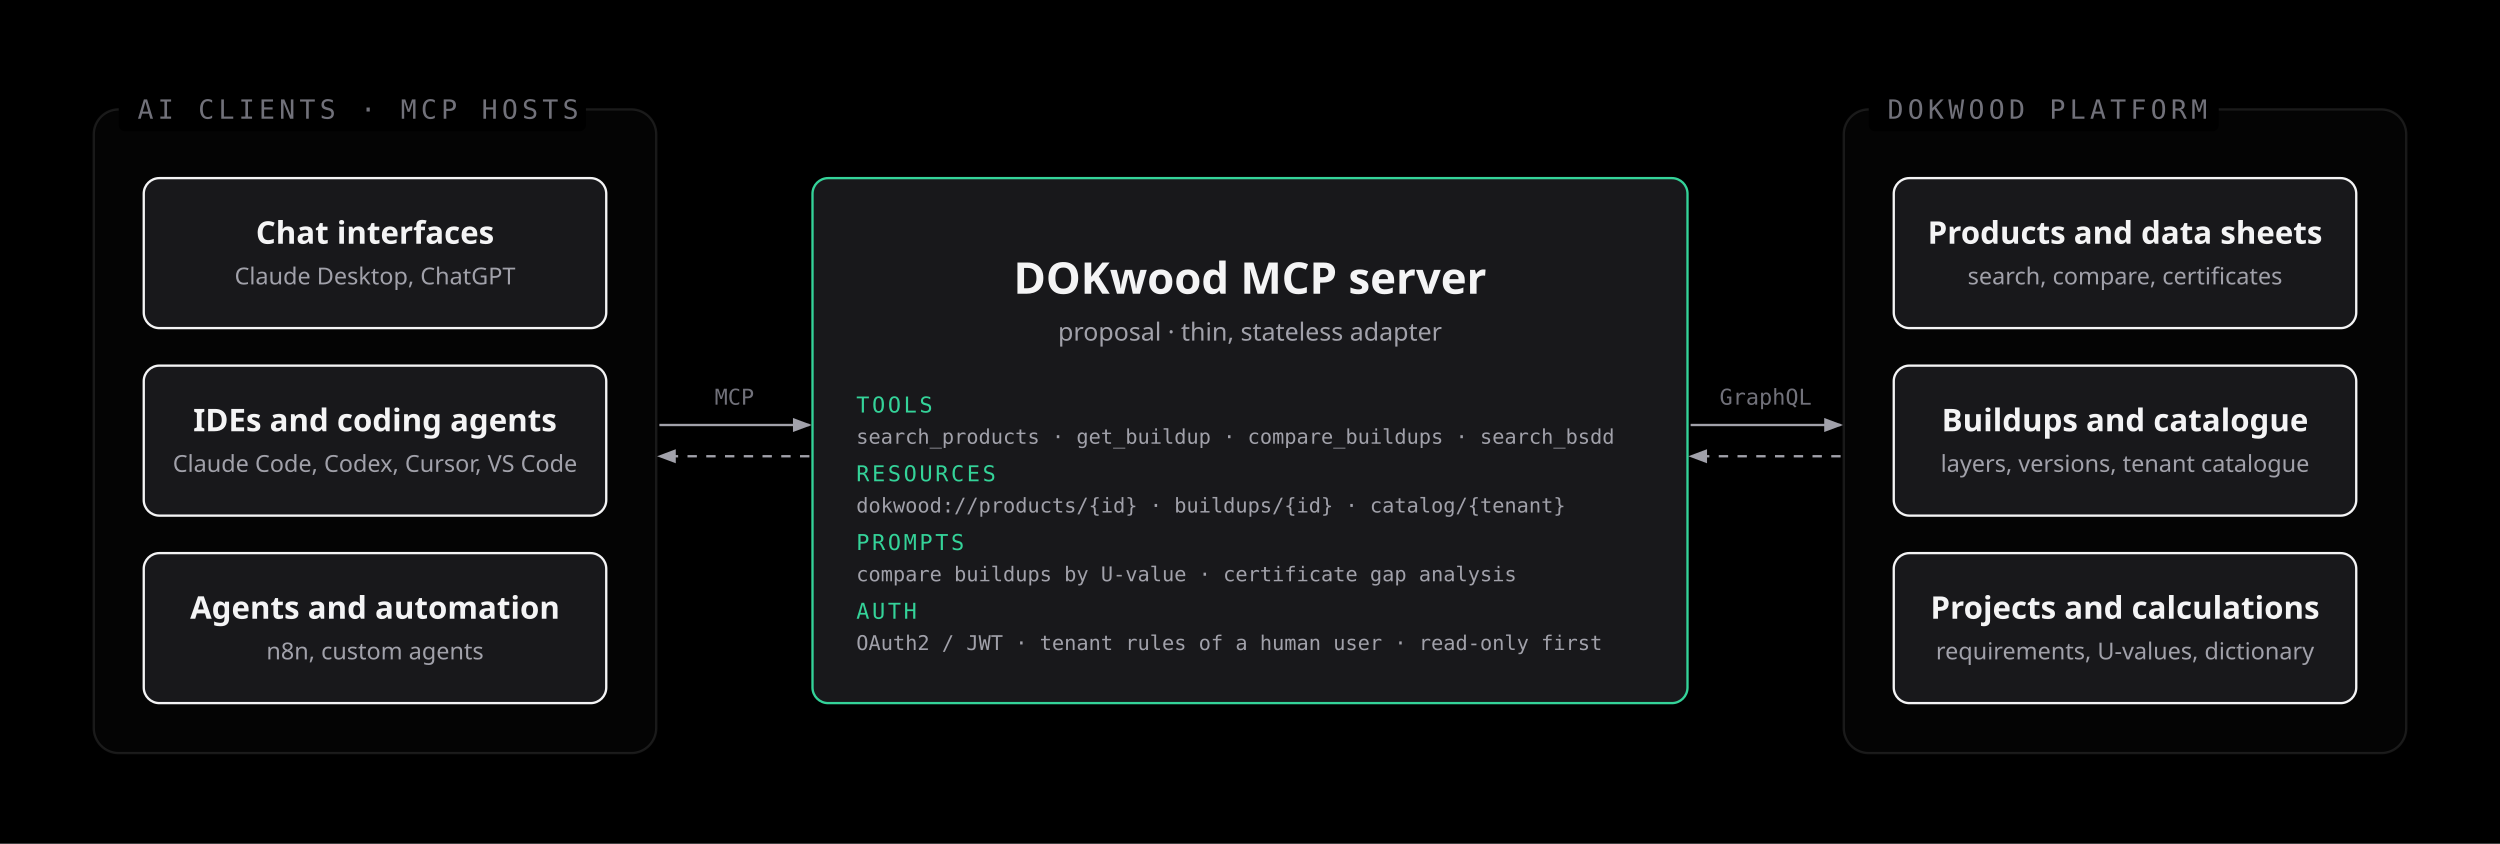
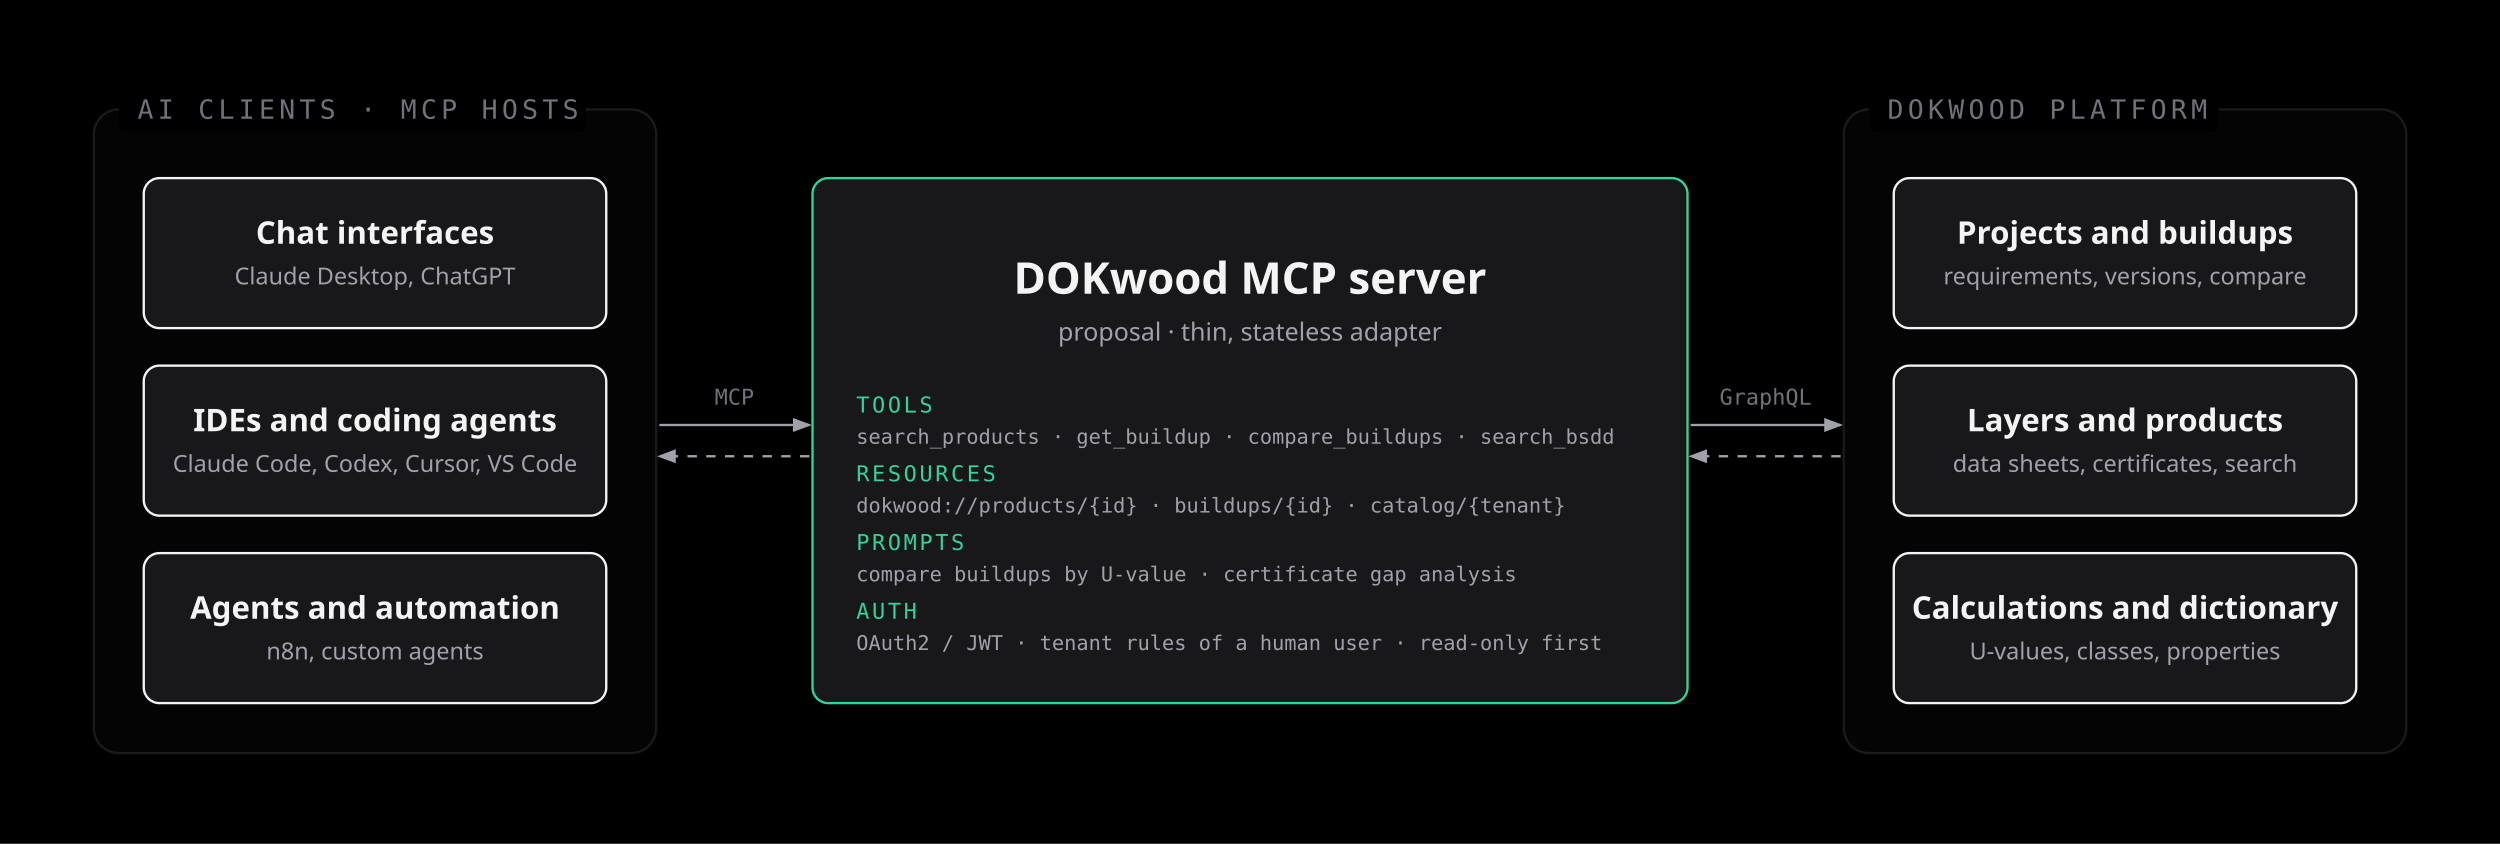
<svg xmlns="http://www.w3.org/2000/svg" viewBox="0 0 1600 540" role="img" aria-labelledby="dokwood-mcp-title">
  <defs>
    <marker id="dokwood-mcp-arrow" markerWidth="8" markerHeight="6" refX="7" refY="3" orient="auto">
      <polygon points="0 0, 8 3, 0 6" fill="#a1a1aa" />
    </marker>
  </defs>
  <rect width="100%" height="100%" fill="#000000" />
  <rect x="60" y="70" width="360" height="412" rx="16" fill="rgba(244,244,245,0.02)" stroke="rgba(244,244,245,0.10)" stroke-width="1.5" />
  <rect x="76" y="56" width="299" height="28" rx="4" fill="#000000" />
  <text x="88" y="76" fill="#71717a" font-size="17" font-family="ui-monospace, SFMono-Regular, Menlo, Consolas, monospace" letter-spacing="0.16em">AI CLIENTS · MCP HOSTS</text>
  <rect x="1180" y="70" width="360" height="412" rx="16" fill="rgba(244,244,245,0.02)" stroke="rgba(244,244,245,0.10)" stroke-width="1.5" />
  <rect x="1196" y="56" width="224" height="28" rx="4" fill="#000000" />
  <text x="1208" y="76" fill="#71717a" font-size="17" font-family="ui-monospace, SFMono-Regular, Menlo, Consolas, monospace" letter-spacing="0.16em">DOKWOOD PLATFORM</text>
  <rect x="92" y="114" width="296" height="96" rx="10" fill="#18181b" stroke="#f4f4f5" stroke-width="1.5" />
  <text x="240" y="156" text-anchor="middle" fill="#f4f4f5" font-size="20" font-weight="600" font-family="ui-sans-serif, system-ui, sans-serif">Chat interfaces</text>
  <text x="240" y="182" text-anchor="middle" fill="#a1a1aa" font-size="15" font-family="ui-sans-serif, system-ui, sans-serif">Claude Desktop, ChatGPT</text>
  <rect x="92" y="234" width="296" height="96" rx="10" fill="#18181b" stroke="#f4f4f5" stroke-width="1.5" />
  <text x="240" y="276" text-anchor="middle" fill="#f4f4f5" font-size="20" font-weight="600" font-family="ui-sans-serif, system-ui, sans-serif">IDEs and coding agents</text>
  <text x="240" y="302" text-anchor="middle" fill="#a1a1aa" font-size="15" font-family="ui-sans-serif, system-ui, sans-serif">Claude Code, Codex, Cursor, VS Code</text>
  <rect x="92" y="354" width="296" height="96" rx="10" fill="#18181b" stroke="#f4f4f5" stroke-width="1.5" />
  <text x="240" y="396" text-anchor="middle" fill="#f4f4f5" font-size="20" font-weight="600" font-family="ui-sans-serif, system-ui, sans-serif">Agents and automation</text>
  <text x="240" y="422" text-anchor="middle" fill="#a1a1aa" font-size="15" font-family="ui-sans-serif, system-ui, sans-serif">n8n, custom agents</text>
  <rect x="1212" y="114" width="296" height="96" rx="10" fill="#18181b" stroke="#f4f4f5" stroke-width="1.5" />
-   <text x="1360" y="156" text-anchor="middle" fill="#f4f4f5" font-size="20" font-weight="600" font-family="ui-sans-serif, system-ui, sans-serif">Products and data sheets</text>
-   <text x="1360" y="182" text-anchor="middle" fill="#a1a1aa" font-size="15" font-family="ui-sans-serif, system-ui, sans-serif">search, compare, certificates</text>
+   <text x="1360" y="156" text-anchor="middle" fill="#f4f4f5" font-size="20" font-weight="600" font-family="ui-sans-serif, system-ui, sans-serif">Projects and buildups</text>
+   <text x="1360" y="182" text-anchor="middle" fill="#a1a1aa" font-size="15" font-family="ui-sans-serif, system-ui, sans-serif">requirements, versions, compare</text>
  <rect x="1212" y="234" width="296" height="96" rx="10" fill="#18181b" stroke="#f4f4f5" stroke-width="1.5" />
-   <text x="1360" y="276" text-anchor="middle" fill="#f4f4f5" font-size="20" font-weight="600" font-family="ui-sans-serif, system-ui, sans-serif">Buildups and catalogue</text>
-   <text x="1360" y="302" text-anchor="middle" fill="#a1a1aa" font-size="15" font-family="ui-sans-serif, system-ui, sans-serif">layers, versions, tenant catalogue</text>
+   <text x="1360" y="276" text-anchor="middle" fill="#f4f4f5" font-size="20" font-weight="600" font-family="ui-sans-serif, system-ui, sans-serif">Layers and products</text>
+   <text x="1360" y="302" text-anchor="middle" fill="#a1a1aa" font-size="15" font-family="ui-sans-serif, system-ui, sans-serif">data sheets, certificates, search</text>
  <rect x="1212" y="354" width="296" height="96" rx="10" fill="#18181b" stroke="#f4f4f5" stroke-width="1.5" />
-   <text x="1360" y="396" text-anchor="middle" fill="#f4f4f5" font-size="20" font-weight="600" font-family="ui-sans-serif, system-ui, sans-serif">Projects and calculations</text>
-   <text x="1360" y="422" text-anchor="middle" fill="#a1a1aa" font-size="15" font-family="ui-sans-serif, system-ui, sans-serif">requirements, U-values, dictionary</text>
+   <text x="1360" y="396" text-anchor="middle" fill="#f4f4f5" font-size="20" font-weight="600" font-family="ui-sans-serif, system-ui, sans-serif">Calculations and dictionary</text>
+   <text x="1360" y="422" text-anchor="middle" fill="#a1a1aa" font-size="15" font-family="ui-sans-serif, system-ui, sans-serif">U-values, classes, properties</text>
  <rect x="520" y="114" width="560" height="336" rx="10" fill="#18181b" stroke="#34d399" stroke-width="1.5" />
  <text x="800" y="188" text-anchor="middle" fill="#f4f4f5" font-size="28" font-weight="700" font-family="ui-sans-serif, system-ui, sans-serif">DOKwood MCP server</text>
  <text x="800" y="218" text-anchor="middle" fill="#a1a1aa" font-size="16" font-family="ui-sans-serif, system-ui, sans-serif">proposal · thin, stateless adapter</text>
  <text x="548" y="264" fill="#34d399" font-size="14" font-family="ui-monospace, SFMono-Regular, Menlo, Consolas, monospace" letter-spacing="0.12em">TOOLS</text>
  <text x="548" y="284" fill="#a1a1aa" font-size="13" font-family="ui-monospace, SFMono-Regular, Menlo, Consolas, monospace">search_products · get_buildup · compare_buildups · search_bsdd</text>
  <text x="548" y="308" fill="#34d399" font-size="14" font-family="ui-monospace, SFMono-Regular, Menlo, Consolas, monospace" letter-spacing="0.12em">RESOURCES</text>
  <text x="548" y="328" fill="#a1a1aa" font-size="13" font-family="ui-monospace, SFMono-Regular, Menlo, Consolas, monospace">dokwood://products/{id} · buildups/{id} · catalog/{tenant}</text>
  <text x="548" y="352" fill="#34d399" font-size="14" font-family="ui-monospace, SFMono-Regular, Menlo, Consolas, monospace" letter-spacing="0.12em">PROMPTS</text>
  <text x="548" y="372" fill="#a1a1aa" font-size="13" font-family="ui-monospace, SFMono-Regular, Menlo, Consolas, monospace">compare buildups by U-value · certificate gap analysis</text>
  <text x="548" y="396" fill="#34d399" font-size="14" font-family="ui-monospace, SFMono-Regular, Menlo, Consolas, monospace" letter-spacing="0.12em">AUTH</text>
  <text x="548" y="416" fill="#a1a1aa" font-size="13" font-family="ui-monospace, SFMono-Regular, Menlo, Consolas, monospace">OAuth2 / JWT · tenant rules of a human user · read-only first</text>
  <line x1="422" y1="272" x2="518" y2="272" stroke="#a1a1aa" stroke-width="1.5" marker-end="url(#dokwood-mcp-arrow)" />
  <rect x="449.25" y="243" width="41.5" height="22" rx="4" fill="#000000" />
  <text x="470" y="259" text-anchor="middle" fill="#71717a" font-size="14" font-family="ui-monospace, SFMono-Regular, Menlo, Consolas, monospace">MCP</text>
  <line x1="518" y1="292" x2="422" y2="292" stroke="#a1a1aa" stroke-width="1.5" stroke-dasharray="6 6" marker-end="url(#dokwood-mcp-arrow)" />
  <line x1="1082" y1="272" x2="1178" y2="272" stroke="#a1a1aa" stroke-width="1.5" marker-end="url(#dokwood-mcp-arrow)" />
  <rect x="1092.25" y="243" width="75.5" height="22" rx="4" fill="#000000" />
  <text x="1130" y="259" text-anchor="middle" fill="#71717a" font-size="14" font-family="ui-monospace, SFMono-Regular, Menlo, Consolas, monospace">GraphQL</text>
  <line x1="1178" y1="292" x2="1082" y2="292" stroke="#a1a1aa" stroke-width="1.5" stroke-dasharray="6 6" marker-end="url(#dokwood-mcp-arrow)" />
</svg>
